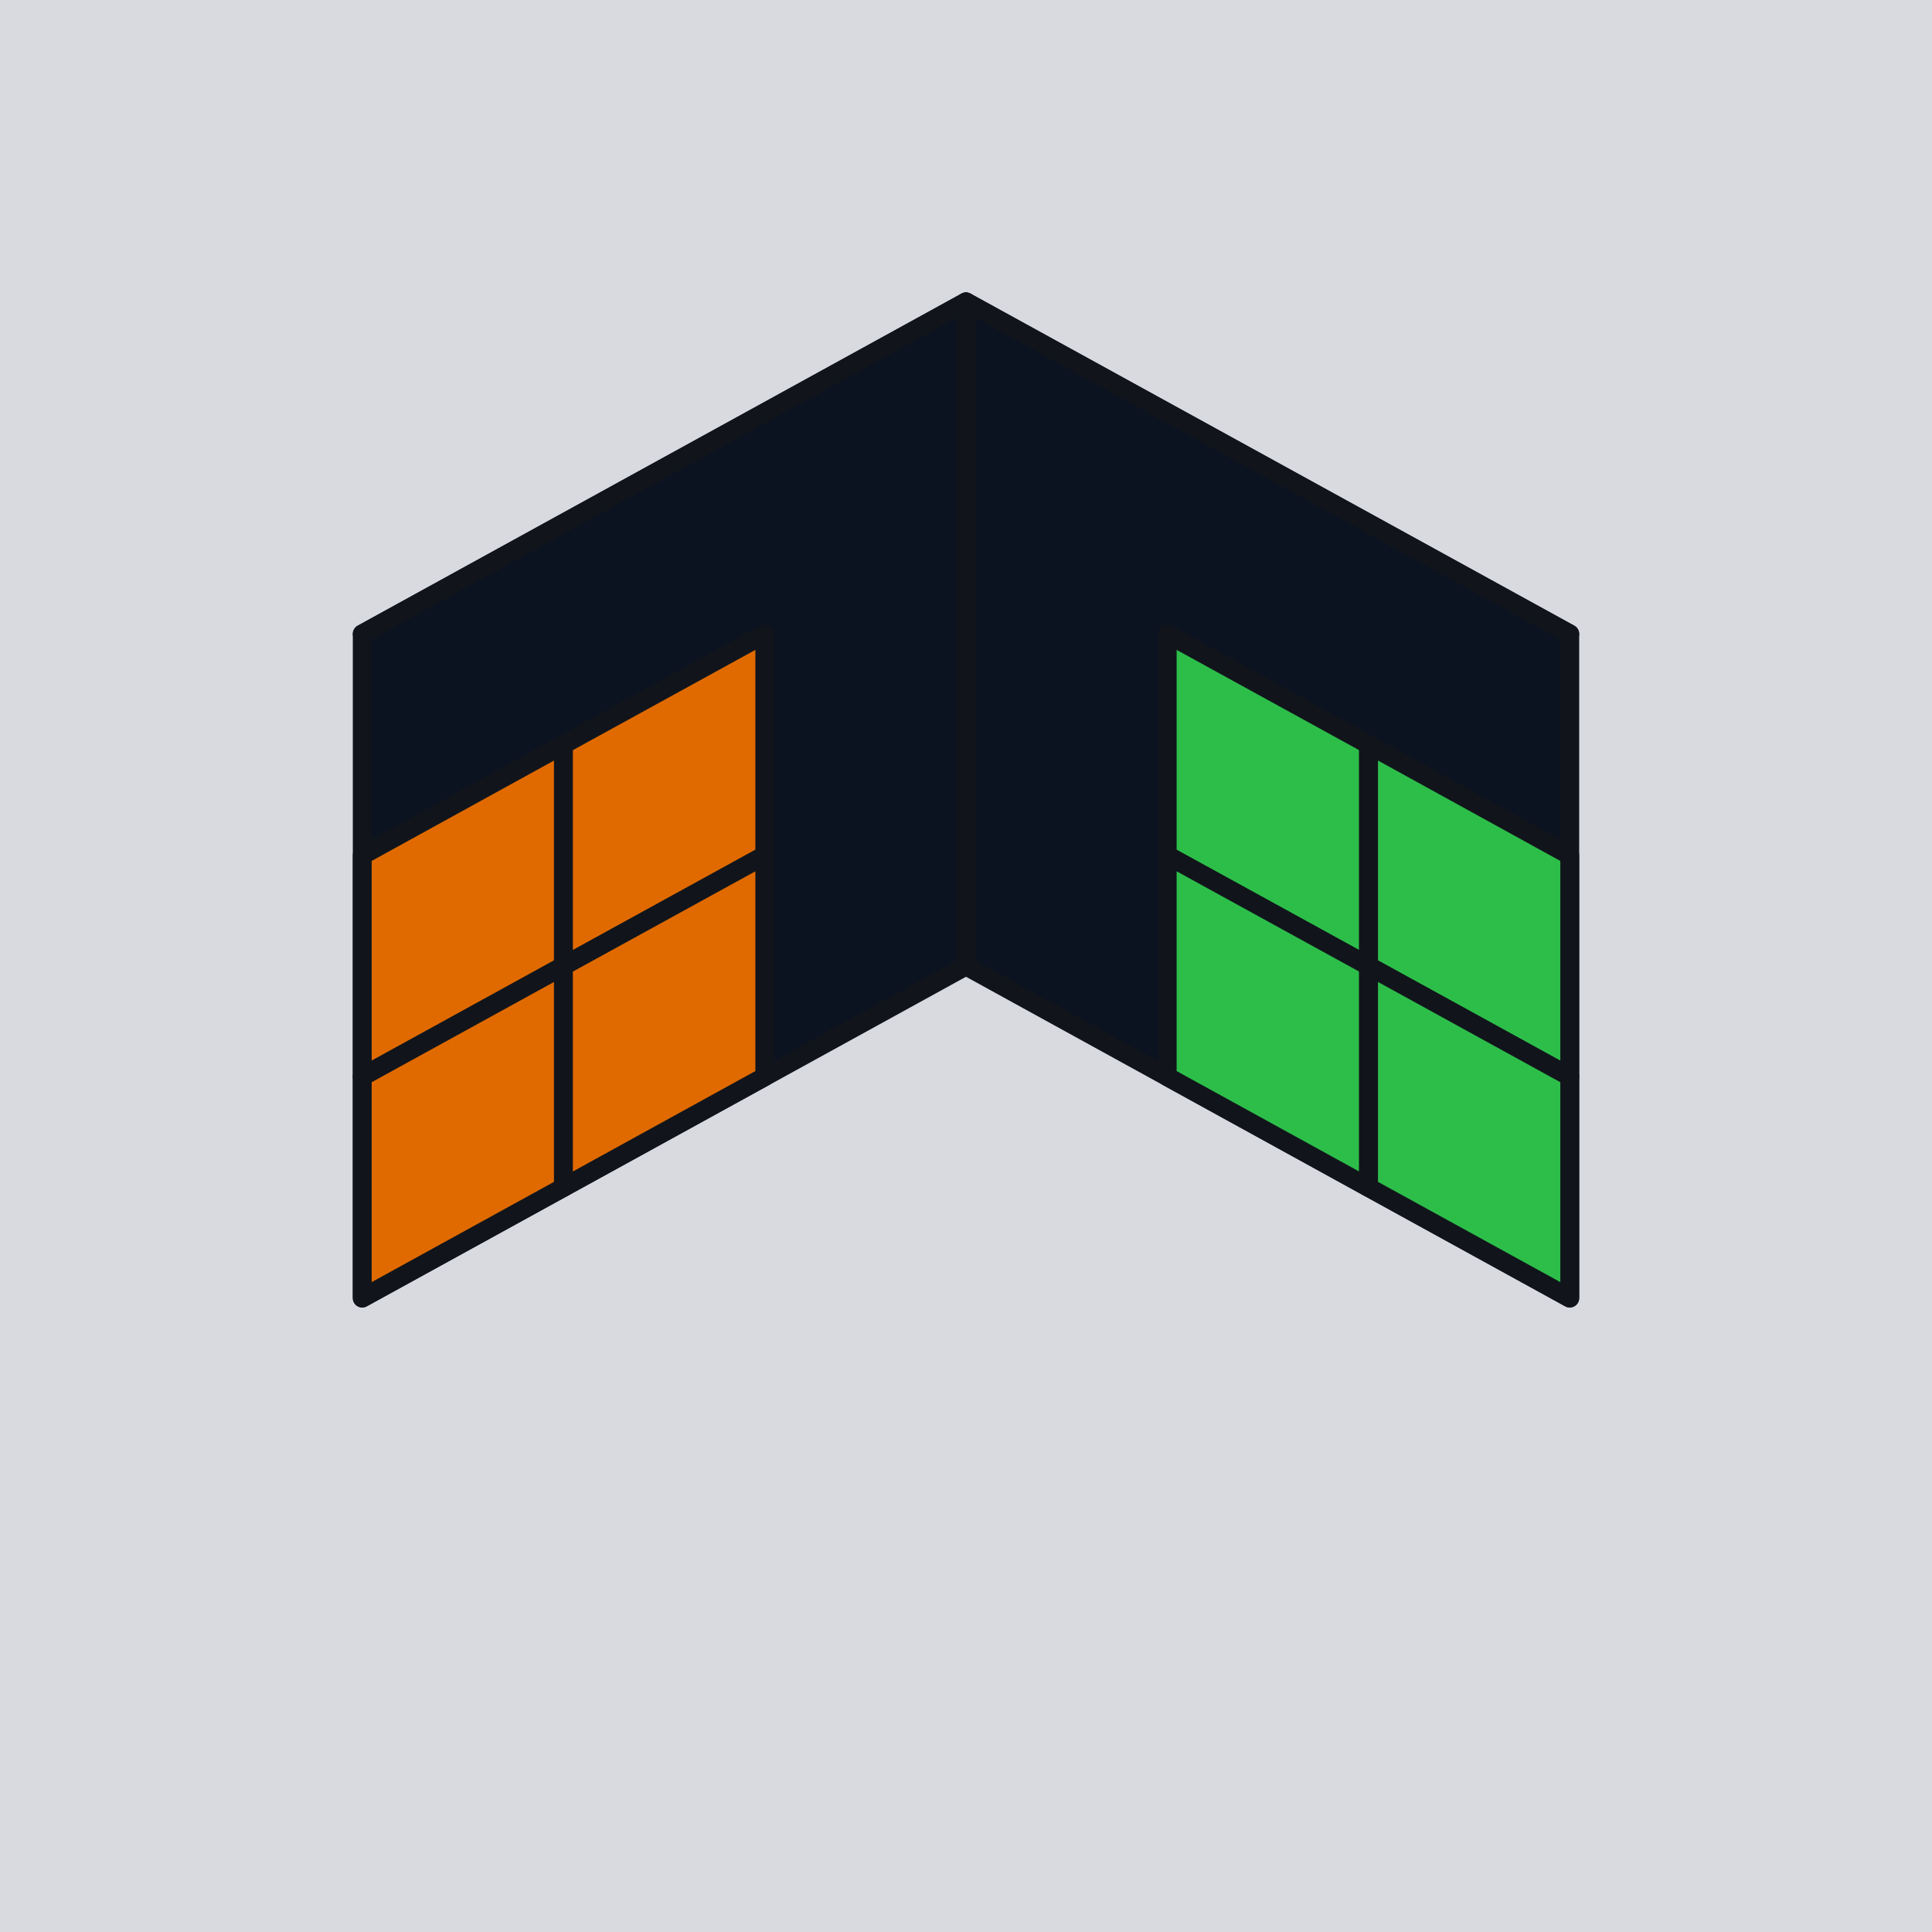
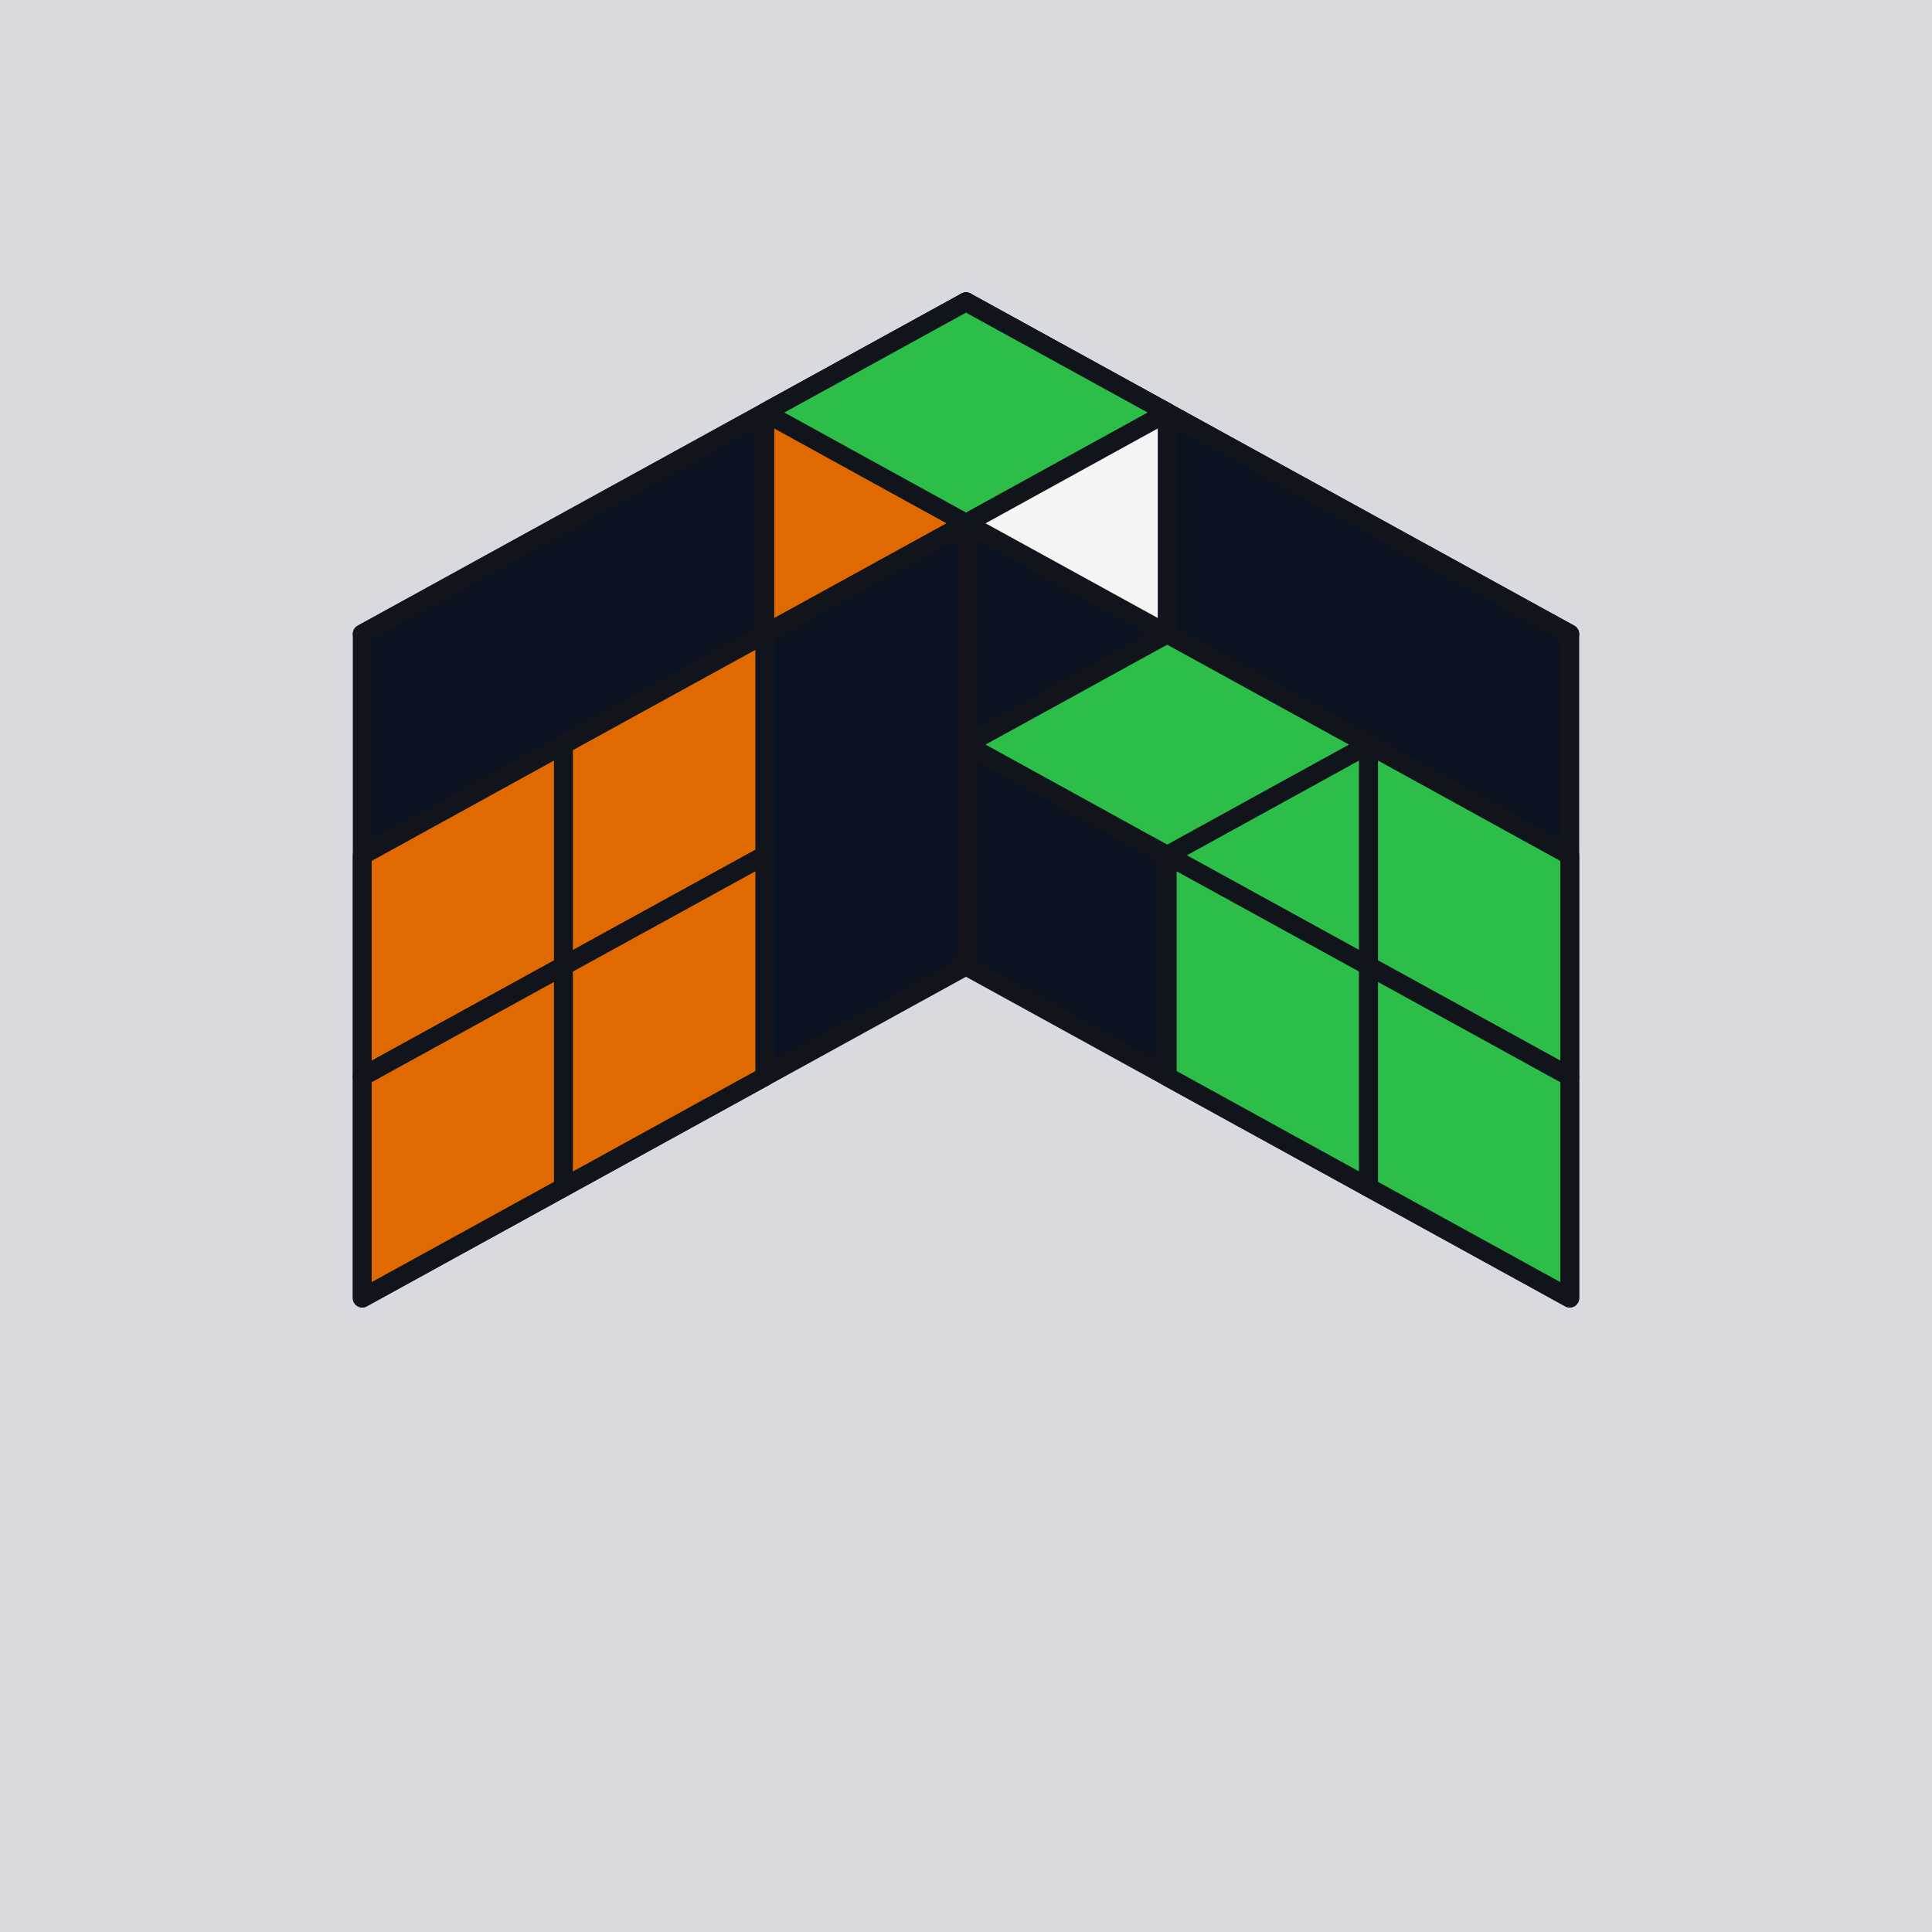
<svg xmlns="http://www.w3.org/2000/svg" viewBox="0 0 128 128">
  <rect x="0" y="0" width="128" height="128" fill="#D8DADF" />
  <polygon points="64.00,64.00 104.00,42.00 64.00,20.00 24.00,42.00" fill="#0B1220" stroke="#11151B" stroke-width="1.25" stroke-linejoin="round" />
  <polygon points="24.00,42.00 64.00,20.00 64.00,64.00 24.00,86.00" fill="#0B1220" stroke="#11151B" stroke-width="1.25" stroke-linejoin="round" />
  <polygon points="64.00,20.00 104.00,42.00 104.00,86.00 64.00,64.00" fill="#0B1220" stroke="#11151B" stroke-width="1.25" stroke-linejoin="round" />
+   <polygon points="50.67,27.33 64.00,20.00 64.00,34.67 50.67,42.00" fill="#E06A00" stroke="#11151B" stroke-width="1.25" stroke-linejoin="round" />
  <polygon points="24.00,56.67 37.33,49.33 37.33,64.00 24.00,71.33" fill="#E06A00" stroke="#11151B" stroke-width="1.25" stroke-linejoin="round" />
  <polygon points="37.33,49.33 50.67,42.00 50.67,56.67 37.33,64.00" fill="#E06A00" stroke="#11151B" stroke-width="1.25" stroke-linejoin="round" />
  <polygon points="24.00,71.33 37.33,64.00 37.33,78.67 24.00,86.00" fill="#E06A00" stroke="#11151B" stroke-width="1.25" stroke-linejoin="round" />
  <polygon points="37.33,64.00 50.67,56.67 50.67,71.33 37.33,78.67" fill="#E06A00" stroke="#11151B" stroke-width="1.25" stroke-linejoin="round" />
+   <polygon points="64.00,20.00 77.33,27.33 77.33,42.00 64.00,34.67" fill="#F4F4F4" stroke="#11151B" stroke-width="1.25" stroke-linejoin="round" />
  <polygon points="77.33,42.00 90.67,49.33 90.67,64.00 77.33,56.67" fill="#2DBE4A" stroke="#11151B" stroke-width="1.25" stroke-linejoin="round" />
  <polygon points="90.67,49.33 104.00,56.67 104.00,71.33 90.67,64.00" fill="#2DBE4A" stroke="#11151B" stroke-width="1.25" stroke-linejoin="round" />
  <polygon points="77.33,56.67 90.67,64.00 90.67,78.67 77.33,71.33" fill="#2DBE4A" stroke="#11151B" stroke-width="1.25" stroke-linejoin="round" />
  <polygon points="90.67,64.00 104.00,71.33 104.00,86.00 90.67,78.67" fill="#2DBE4A" stroke="#11151B" stroke-width="1.25" stroke-linejoin="round" />
+   <polygon points="77.33,56.67 90.67,49.33 77.33,42.00 64.00,49.33" fill="#2DBE4A" stroke="#11151B" stroke-width="1.25" stroke-linejoin="round" />
+   <polygon points="64.00,34.67 77.33,27.33 64.00,20.00 50.67,27.33" fill="#2DBE4A" stroke="#11151B" stroke-width="1.25" stroke-linejoin="round" />
</svg>
